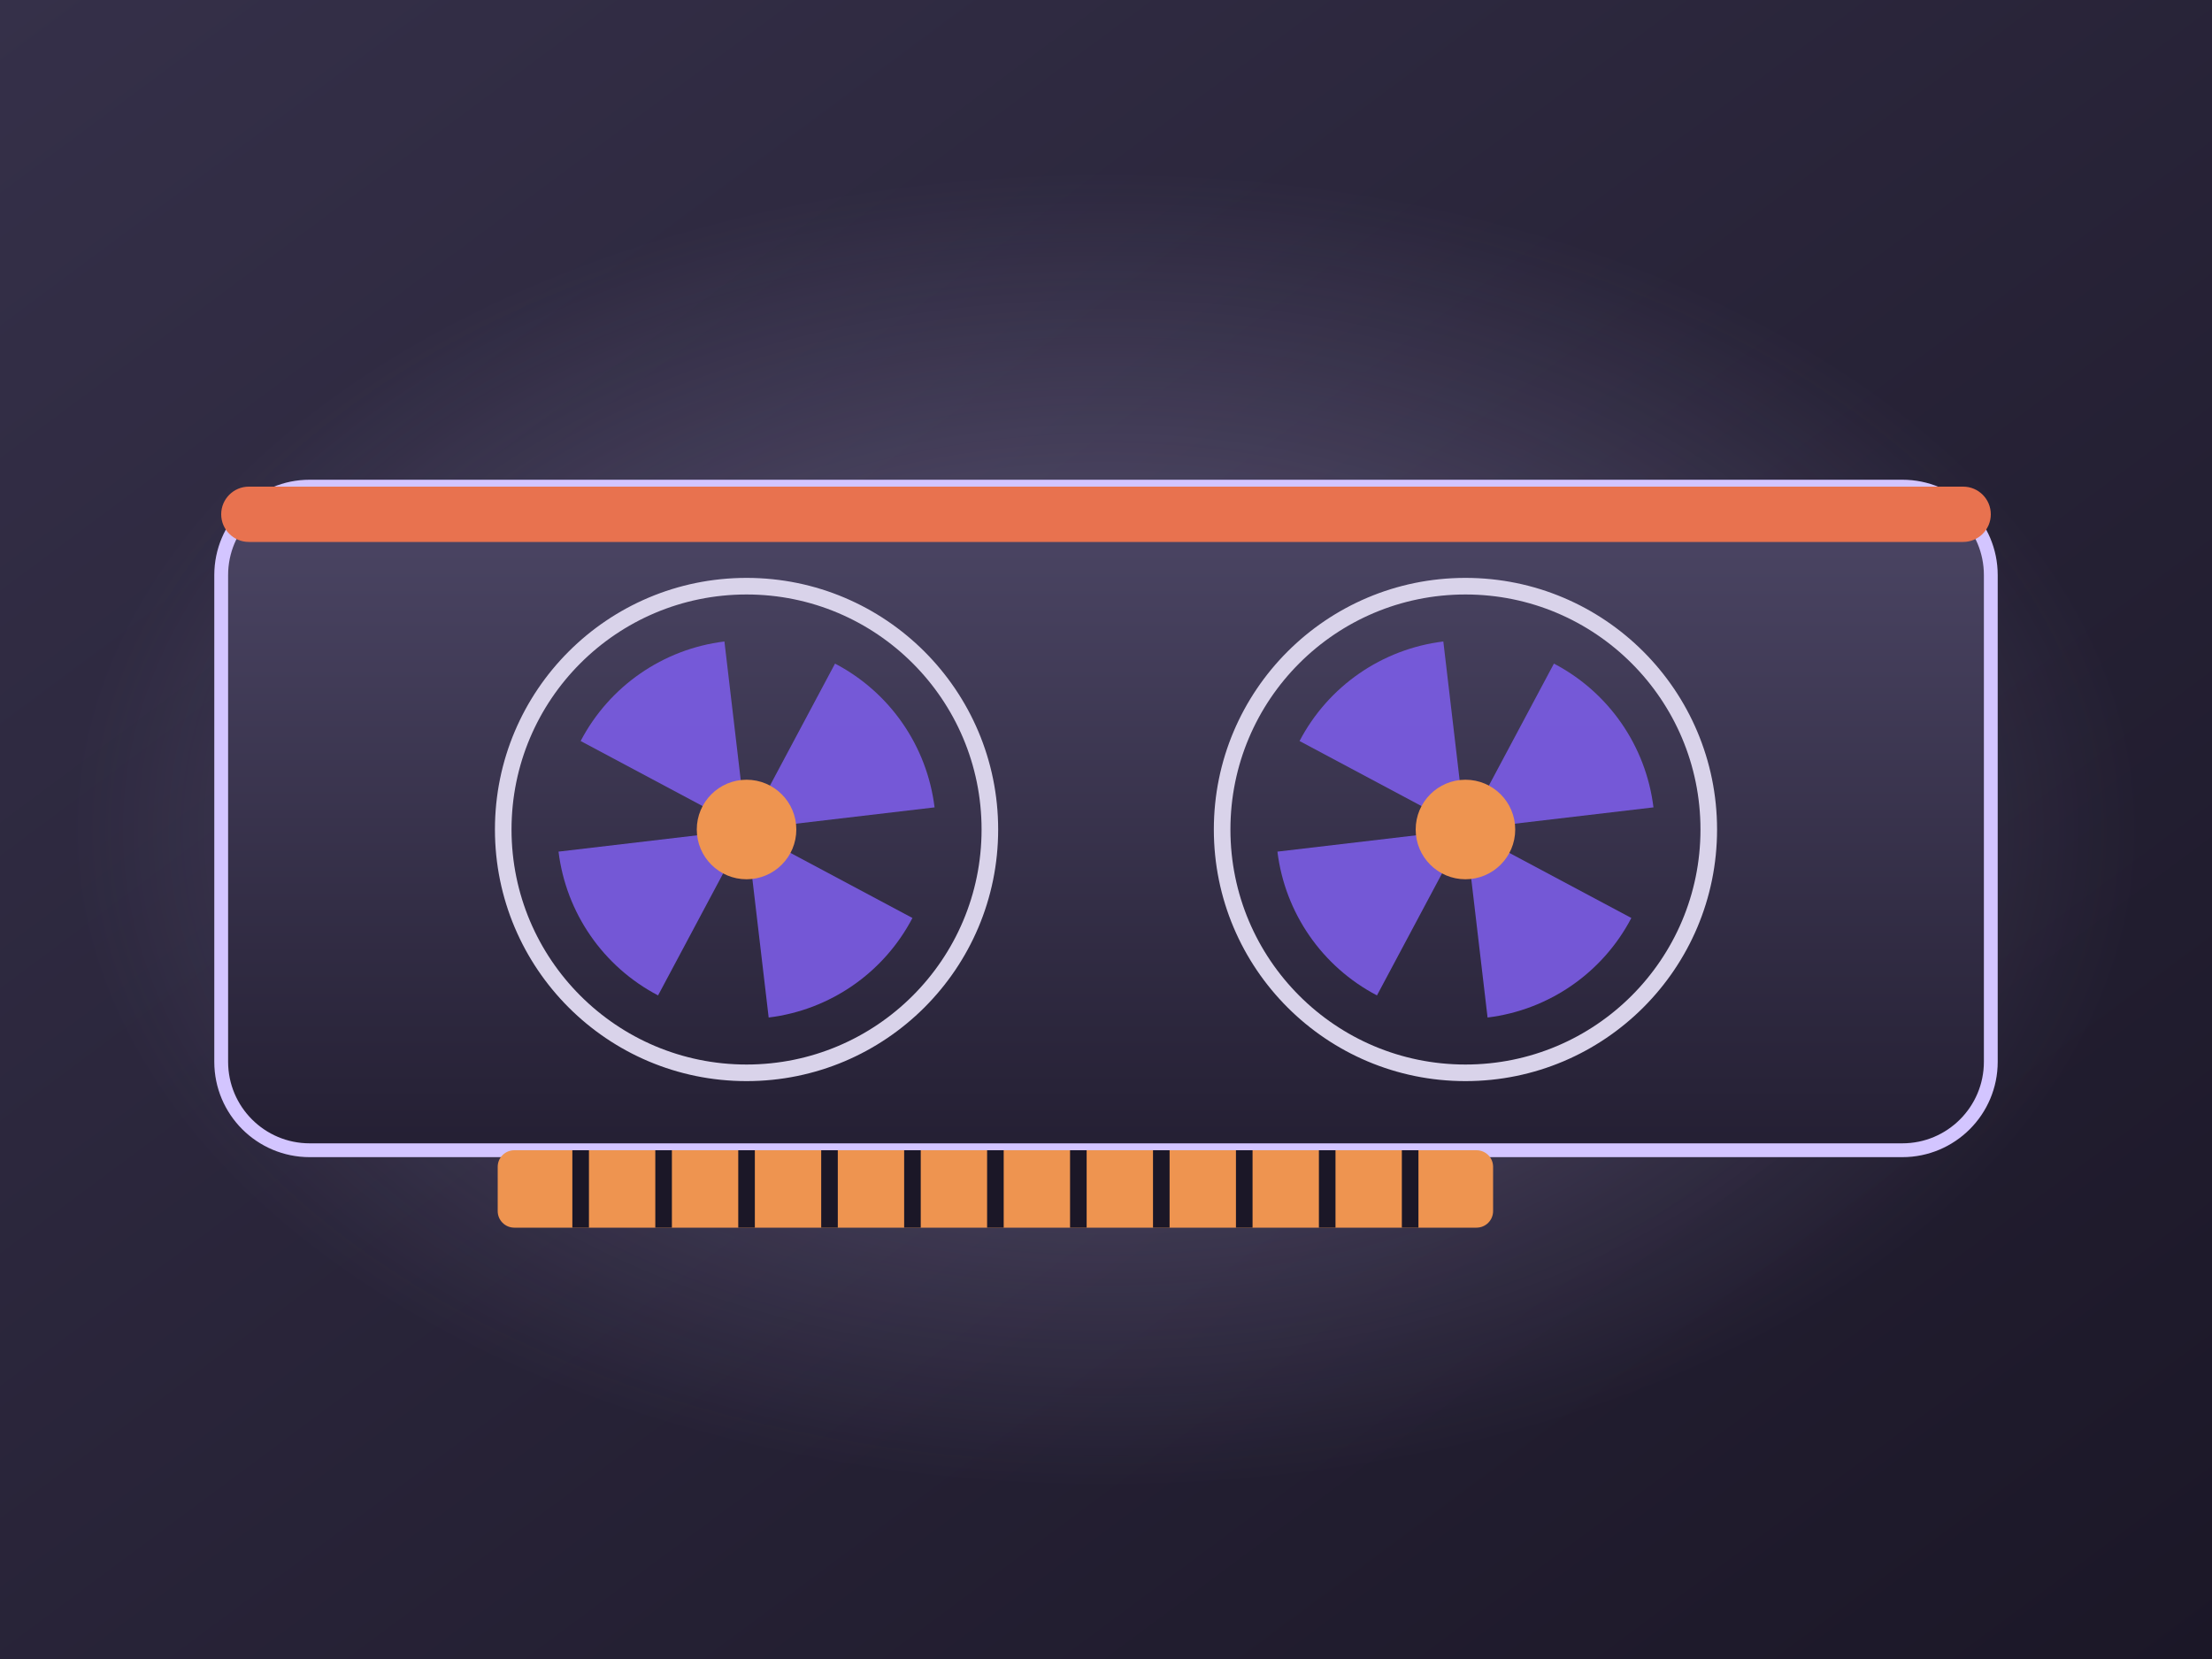
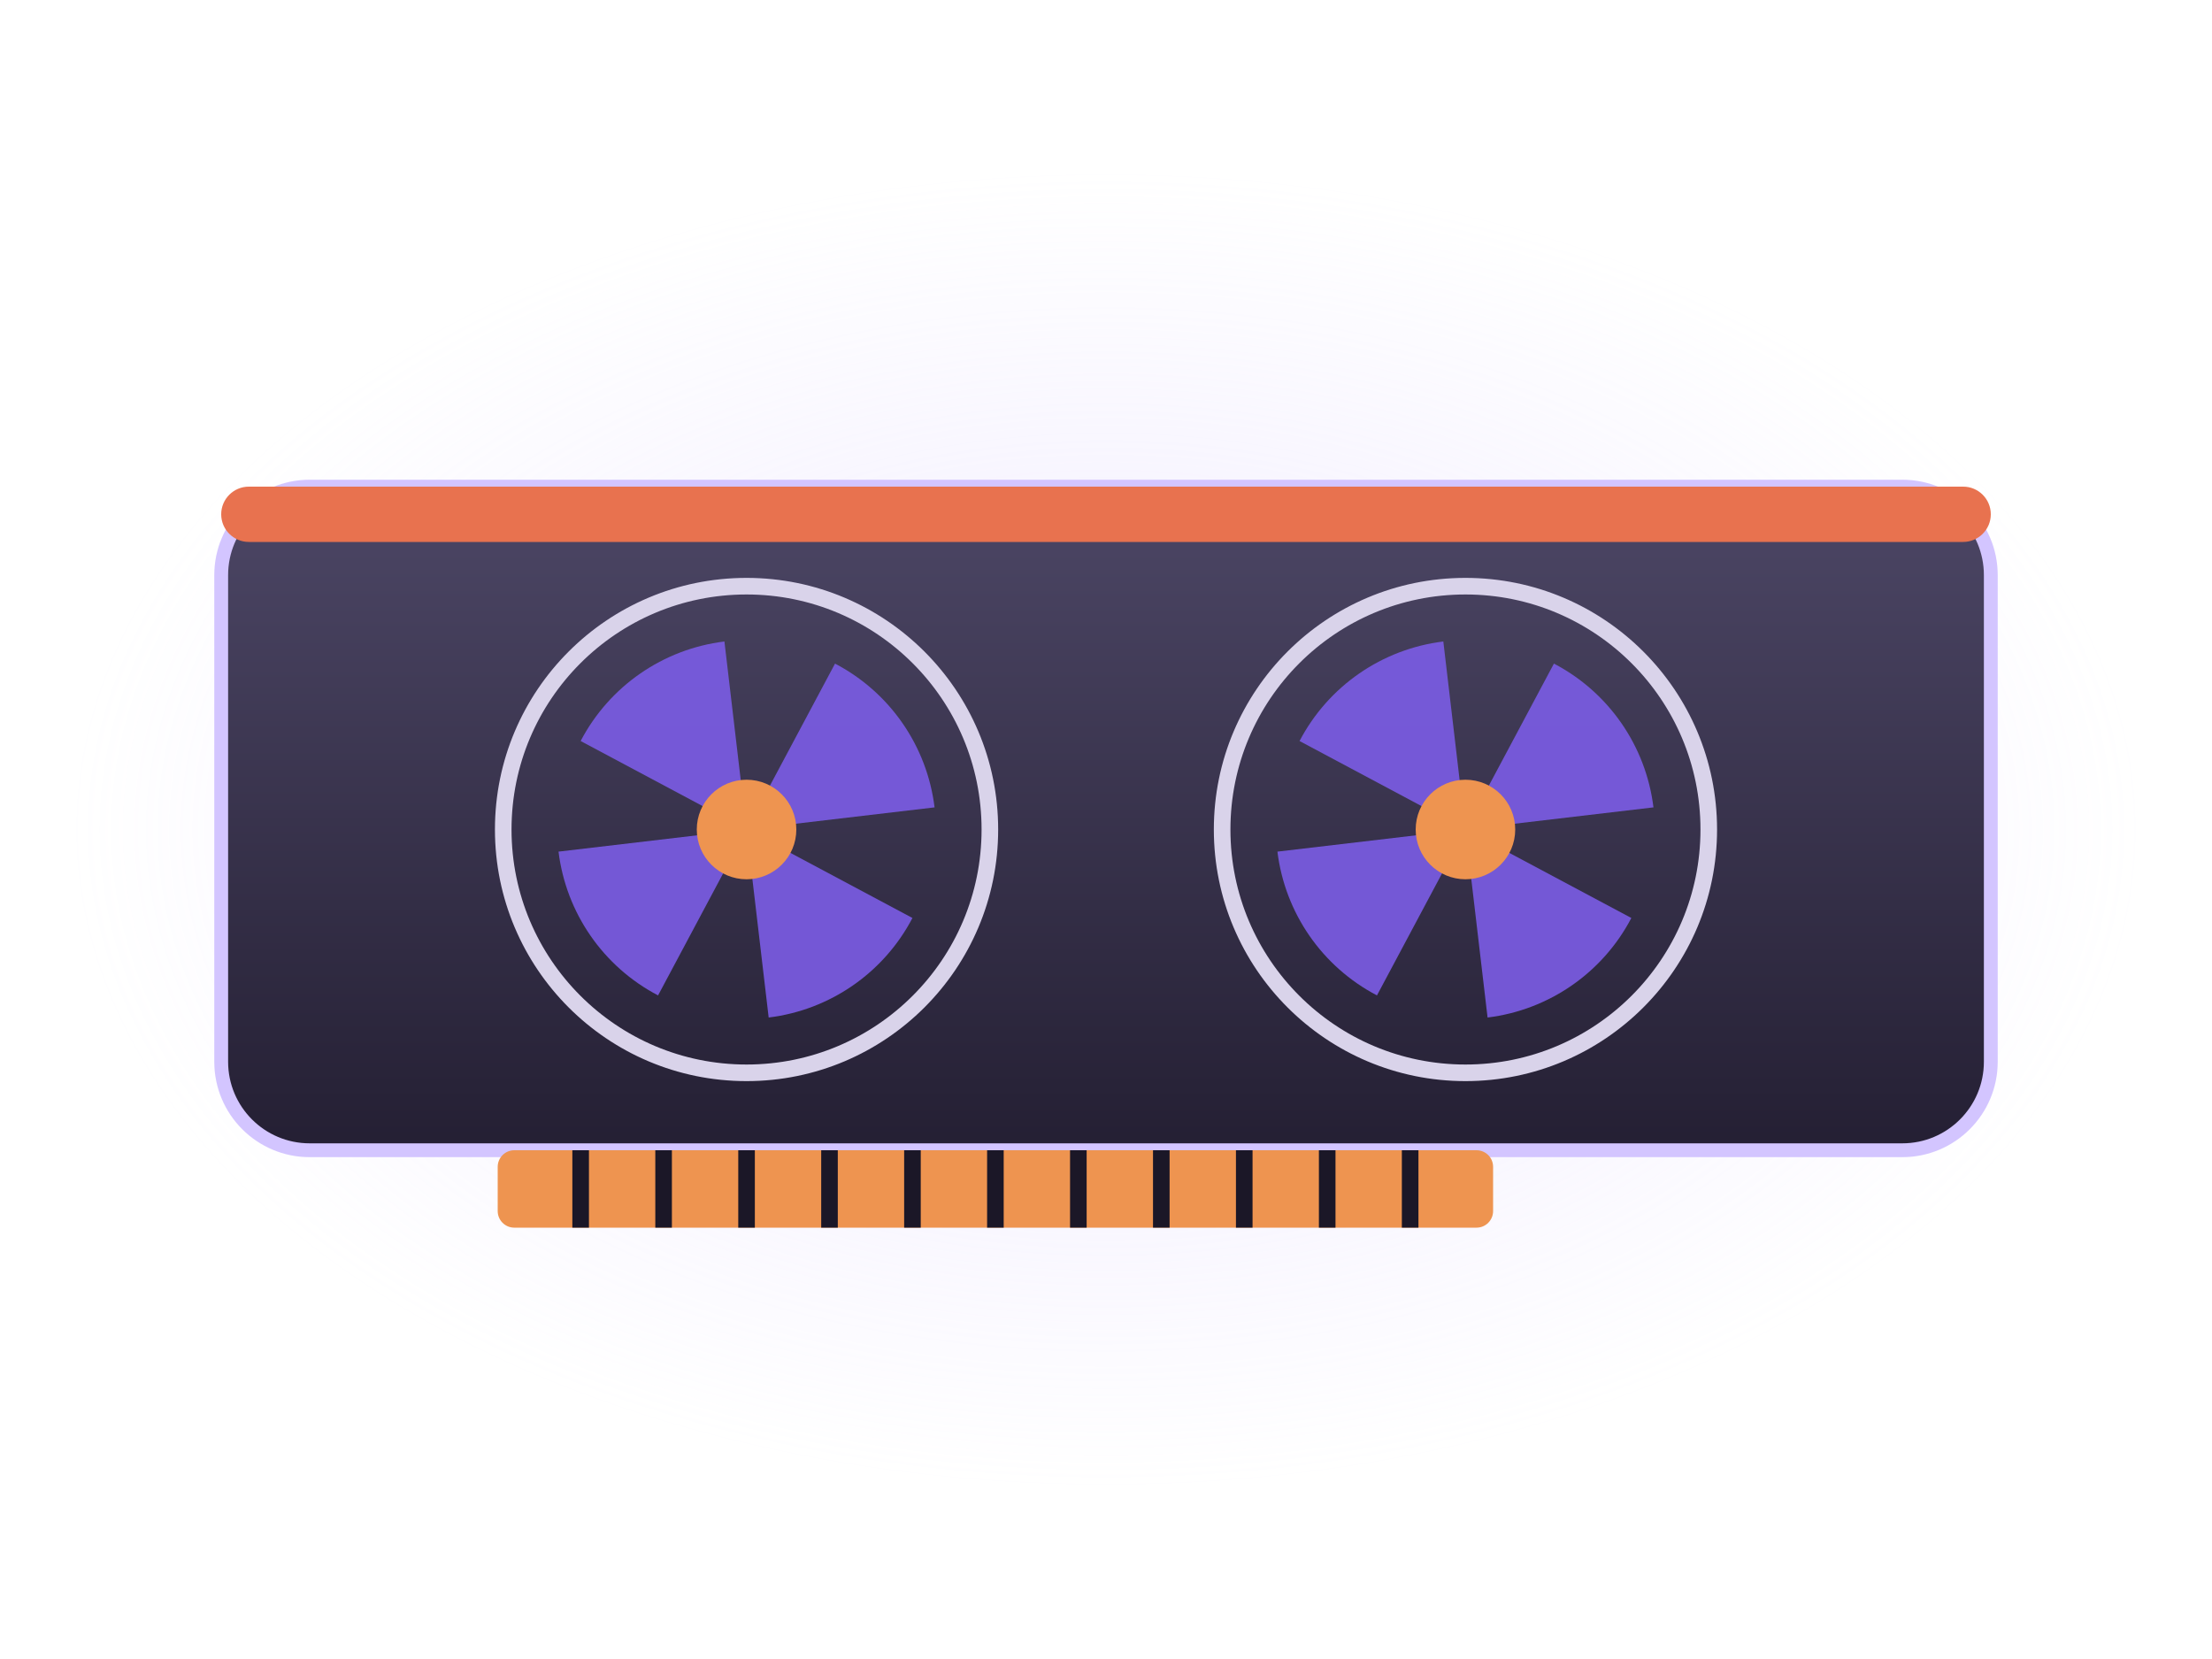
<svg xmlns="http://www.w3.org/2000/svg" viewBox="0 0 400 300" role="img" aria-label="Tarjeta gráfica">
  <defs>
-     <linearGradient id="bg" x1="0" y1="0" x2="1" y2="1">
-       <stop offset="0" stop-color="#353049" />
-       <stop offset="1" stop-color="#1B1727" />
-     </linearGradient>
    <radialGradient id="glow" cx=".5" cy=".5" r=".5">
      <stop offset="0" stop-color="#D3C5FF" stop-opacity=".35" />
      <stop offset="1" stop-color="#D3C5FF" stop-opacity="0" />
    </radialGradient>
    <linearGradient id="shroud" x1="0" y1="0" x2="0" y2="1">
      <stop offset="0" stop-color="#4D4766" />
      <stop offset="1" stop-color="#241F33" />
    </linearGradient>
  </defs>
-   <rect width="400" height="300" fill="url(#bg)" />
  <ellipse cx="200" cy="150" rx="190" ry="120" fill="url(#glow)" />
  <rect x="40" y="88" width="320" height="120" rx="16" fill="url(#shroud)" stroke="#D3C5FF" stroke-width="2.5" />
  <rect x="40" y="88" width="320" height="10" rx="5" fill="#E8724F" />
  <g fill="none" stroke="#D9D3EA" stroke-width="3">
    <circle cx="135" cy="150" r="44" />
    <circle cx="265" cy="150" r="44" />
  </g>
  <g fill="#7B5CE5" opacity=".9">
    <path d="M135 150l-30-16a34 34 0 0 1 26-18z" />
    <path d="M135 150l30 16a34 34 0 0 1-26 18z" />
    <path d="M135 150l16-30a34 34 0 0 1 18 26z" />
    <path d="M135 150l-16 30a34 34 0 0 1-18-26z" />
    <path d="M265 150l-30-16a34 34 0 0 1 26-18z" />
    <path d="M265 150l30 16a34 34 0 0 1-26 18z" />
    <path d="M265 150l16-30a34 34 0 0 1 18 26z" />
    <path d="M265 150l-16 30a34 34 0 0 1-18-26z" />
  </g>
  <circle cx="135" cy="150" r="9" fill="#EE9450" />
  <circle cx="265" cy="150" r="9" fill="#EE9450" />
  <rect x="90" y="208" width="180" height="14" rx="3" fill="#EE9450" />
  <g stroke="#1B1727" stroke-width="3">
    <path d="M105 208v14M120 208v14M135 208v14M150 208v14M165 208v14M180 208v14M195 208v14M210 208v14M225 208v14M240 208v14M255 208v14" />
  </g>
</svg>
